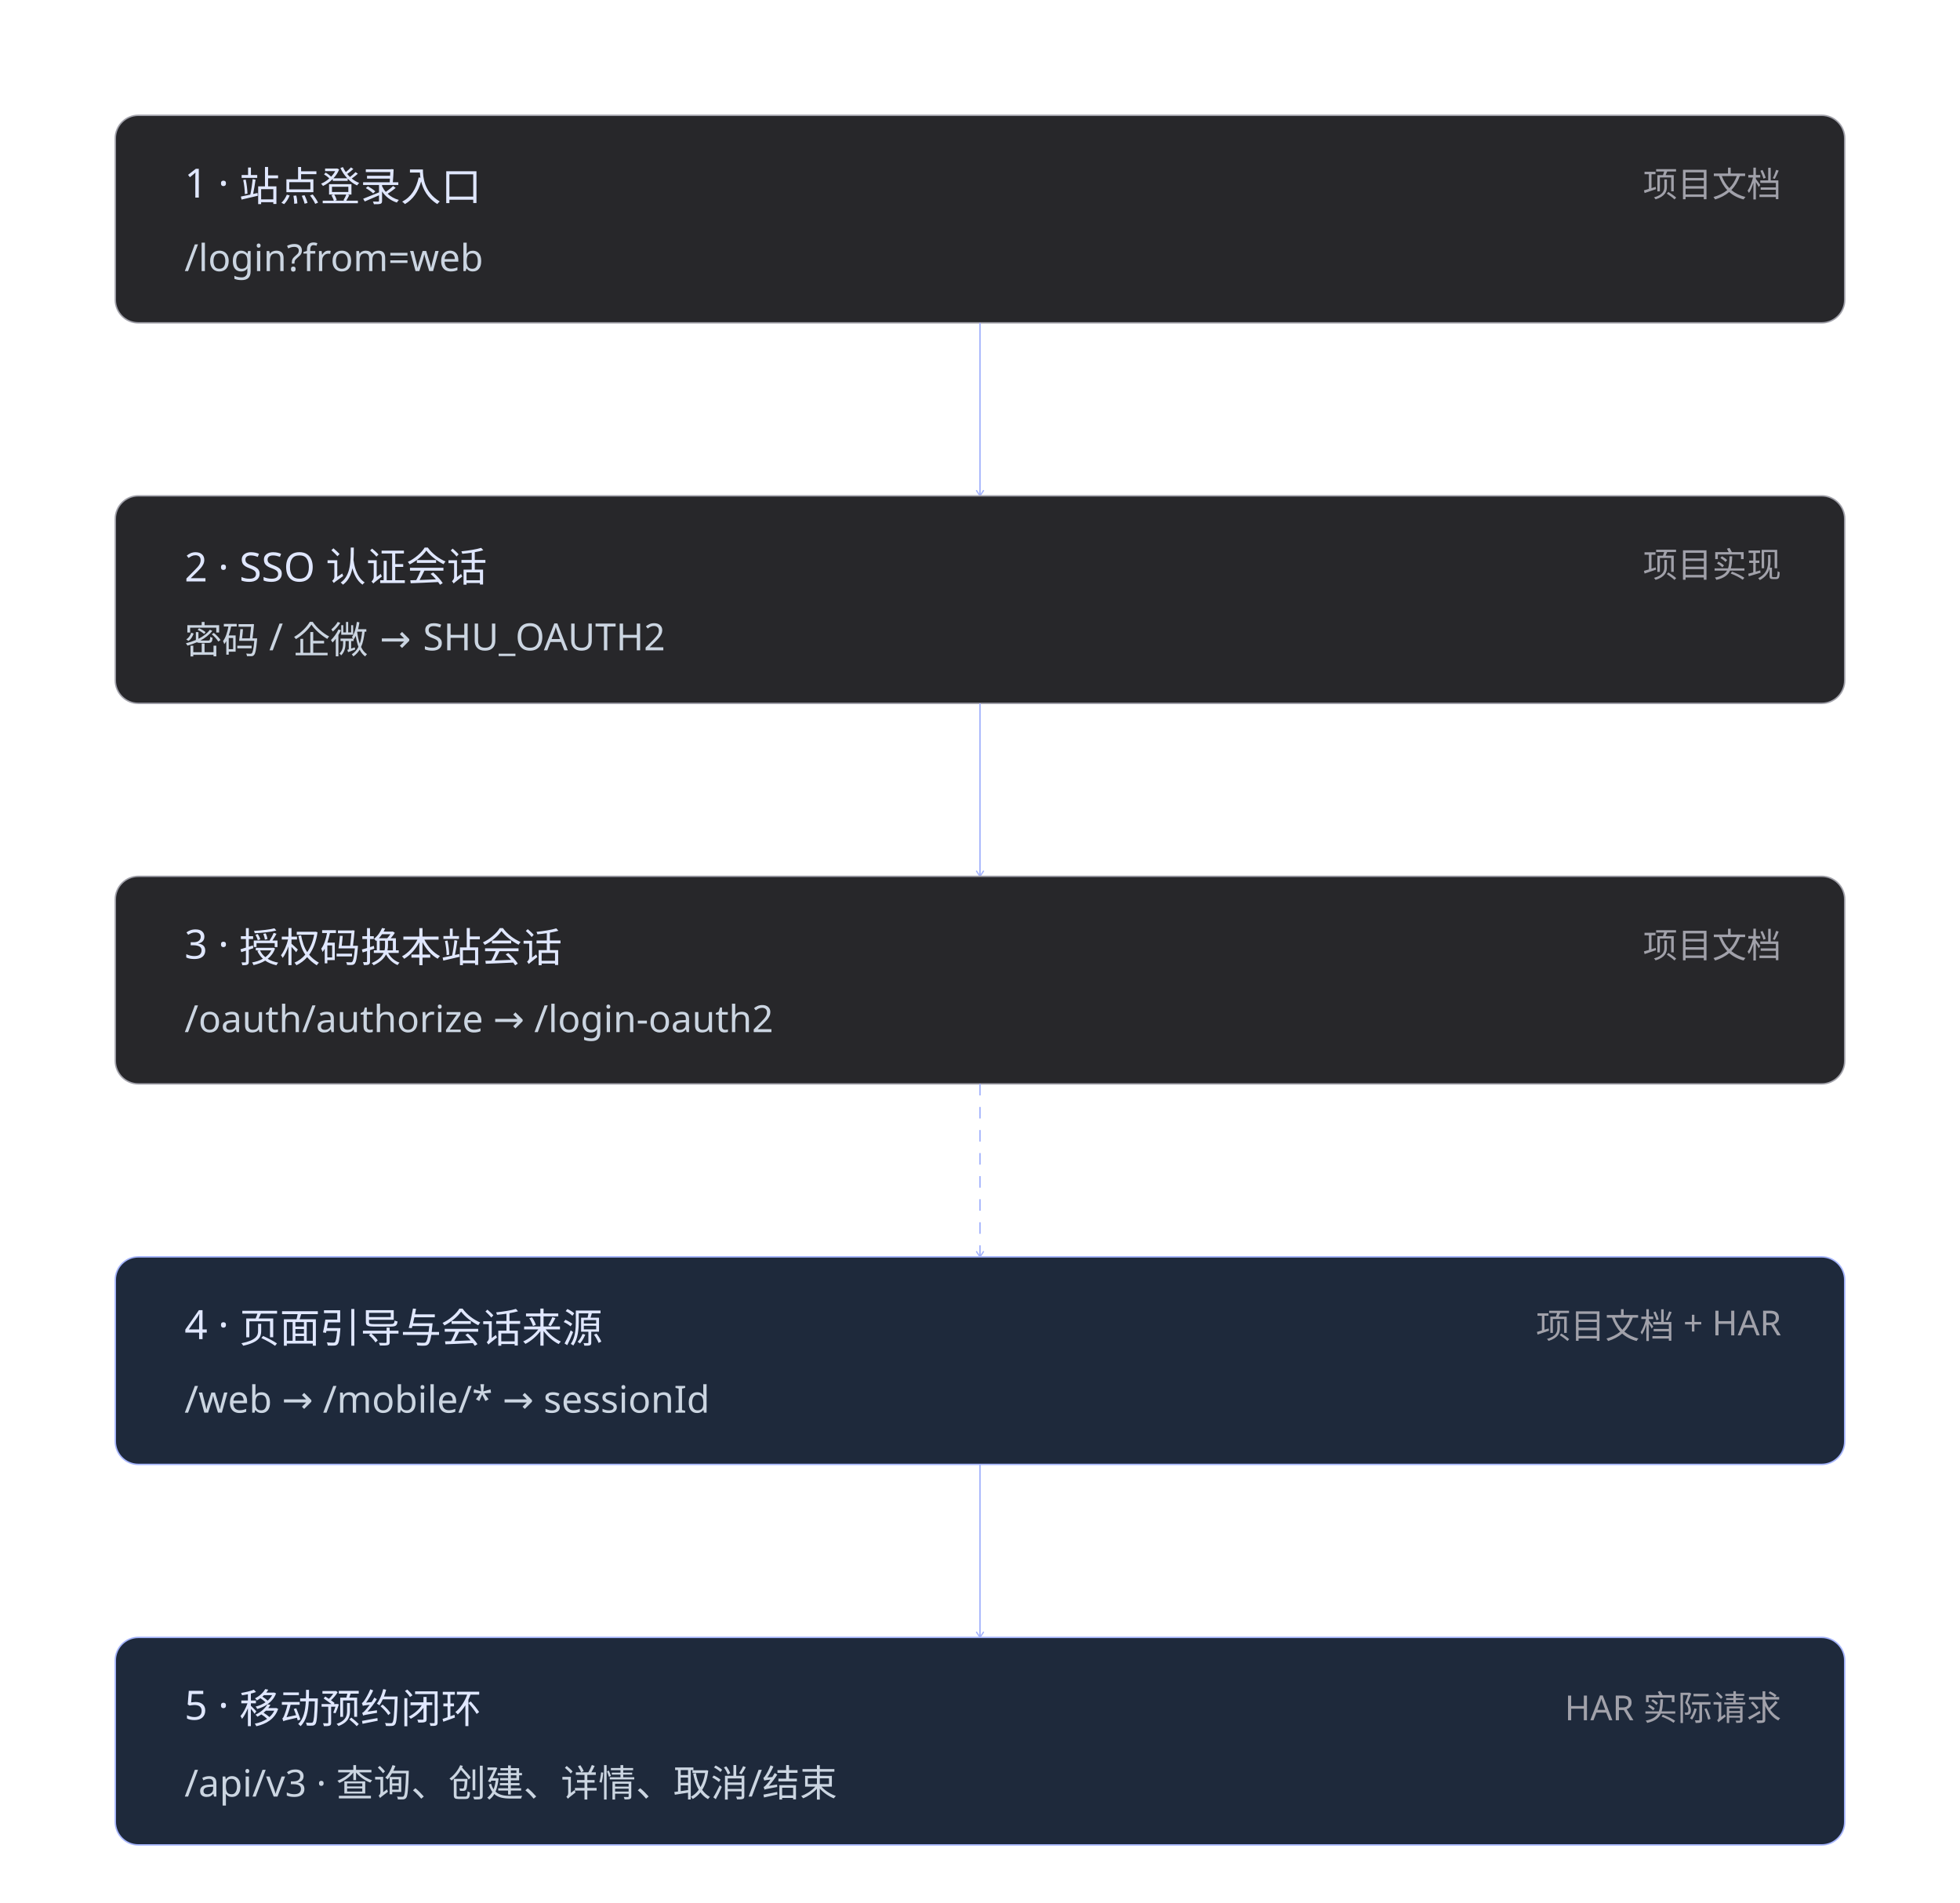
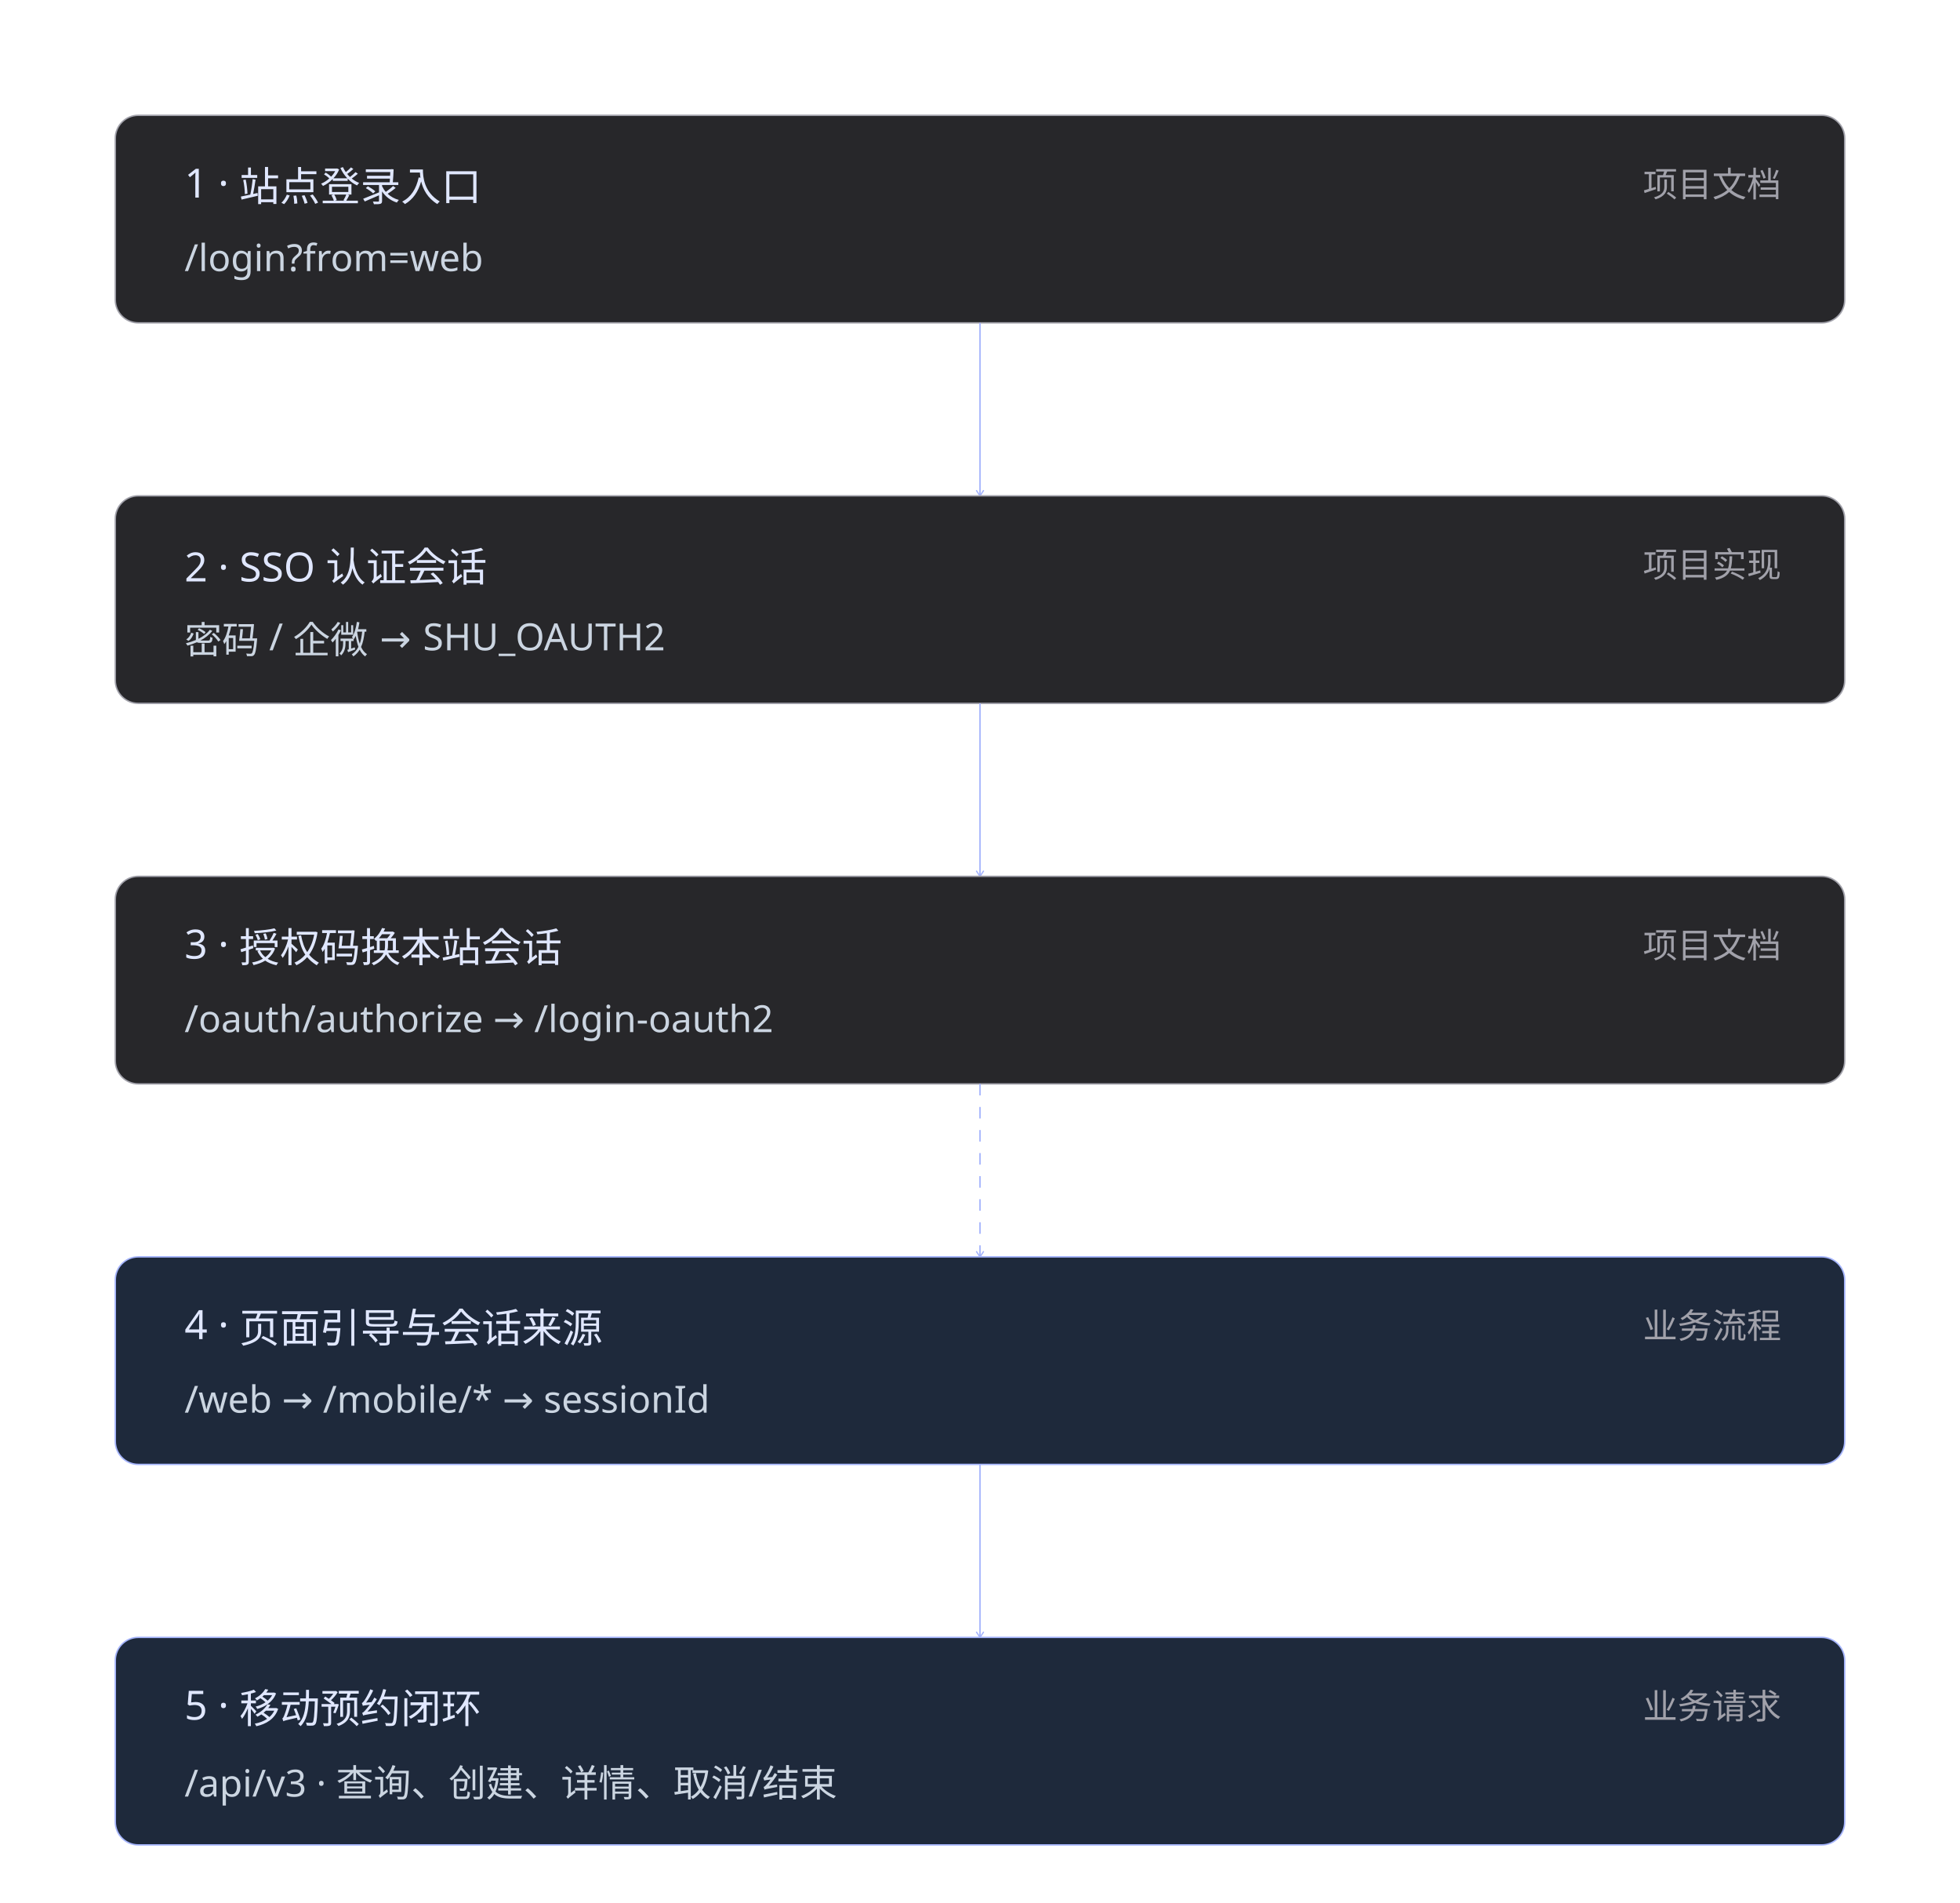
<svg xmlns="http://www.w3.org/2000/svg" width="100%" viewBox="0 0 680 660" role="img" aria-labelledby="title desc">
  <defs>
    <marker id="arrow" viewBox="0 0 10 10" refX="8" refY="5" markerWidth="6" markerHeight="6" orient="auto-start-reverse">
      <path d="M2 1L8 5L2 9" fill="none" stroke="context-stroke" stroke-width="1.5" stroke-linecap="round" stroke-linejoin="round" />
    </marker>
  </defs>
  <g font-family="Microsoft YaHei,Segoe UI,sans-serif" font-size="13" font-weight="400">
    <rect x="40" y="40" width="600" height="72" rx="8" fill="#27272a" stroke="#a1a1aa" stroke-width=".5" />
    <text x="64" y="63" dominant-baseline="central" fill="#e0e7ff" font-size="14" font-weight="500">1 · 站点登录入口</text>
    <text x="64" y="89" dominant-baseline="central" fill="#cbd5e1">/login?from=web</text>
    <text x="618" y="63" text-anchor="end" dominant-baseline="central" fill="#a1a1aa" font-size="12">项目文档</text>
    <path d="M340 112V172" fill="none" stroke="#a5b4fc" stroke-width=".5" marker-end="url(#arrow)" />
    <rect x="40" y="172" width="600" height="72" rx="8" fill="#27272a" stroke="#a1a1aa" stroke-width=".5" />
    <text x="64" y="195" dominant-baseline="central" fill="#e0e7ff" font-size="14" font-weight="500">2 · SSO 认证会话</text>
    <text x="64" y="221" dominant-baseline="central" fill="#cbd5e1">密码 / 企微 → SHU_OAUTH2</text>
    <text x="618" y="195" text-anchor="end" dominant-baseline="central" fill="#a1a1aa" font-size="12">项目实现</text>
    <path d="M340 244V304" fill="none" stroke="#a5b4fc" stroke-width=".5" marker-end="url(#arrow)" />
    <rect x="40" y="304" width="600" height="72" rx="8" fill="#27272a" stroke="#a1a1aa" stroke-width=".5" />
    <text x="64" y="327" dominant-baseline="central" fill="#e0e7ff" font-size="14" font-weight="500">3 · 授权码换本站会话</text>
    <text x="64" y="353" dominant-baseline="central" fill="#cbd5e1">/oauth/authorize → /login-oauth2</text>
    <text x="618" y="327" text-anchor="end" dominant-baseline="central" fill="#a1a1aa" font-size="12">项目文档</text>
    <path d="M340 376V436" fill="none" stroke="#a5b4fc" stroke-width=".5" stroke-dasharray="4 4" marker-end="url(#arrow)" />
    <rect x="40" y="436" width="600" height="72" rx="8" fill="#1e293b" stroke="#a5b4fc" stroke-width=".5" />
    <text x="64" y="459" dominant-baseline="central" fill="#e0e7ff" font-size="14" font-weight="500">4 · 页面引导与会话来源</text>
    <text x="64" y="485" dominant-baseline="central" fill="#cbd5e1">/web → /mobile/* → sessionId</text>
-     <text x="618" y="459" text-anchor="end" dominant-baseline="central" fill="#a1a1aa" font-size="12">项目文档 + HAR</text>
+     <text x="618" y="459" text-anchor="end" dominant-baseline="central" fill="#a1a1aa" font-size="12">业务流程</text>
    <path d="M340 508V568" fill="none" stroke="#a5b4fc" stroke-width=".5" marker-end="url(#arrow)" />
    <rect x="40" y="568" width="600" height="72" rx="8" fill="#1e293b" stroke="#a5b4fc" stroke-width=".5" />
    <text x="64" y="591" dominant-baseline="central" fill="#e0e7ff" font-size="14" font-weight="500">5 · 移动预约闭环</text>
    <text x="64" y="617" dominant-baseline="central" fill="#cbd5e1">/api/v3 · 查询、创建、详情、取消/结束</text>
-     <text x="618" y="591" text-anchor="end" dominant-baseline="central" fill="#a1a1aa" font-size="12">HAR 实际请求</text>
+     <text x="618" y="591" text-anchor="end" dominant-baseline="central" fill="#a1a1aa" font-size="12">业务请求</text>
  </g>
</svg>
